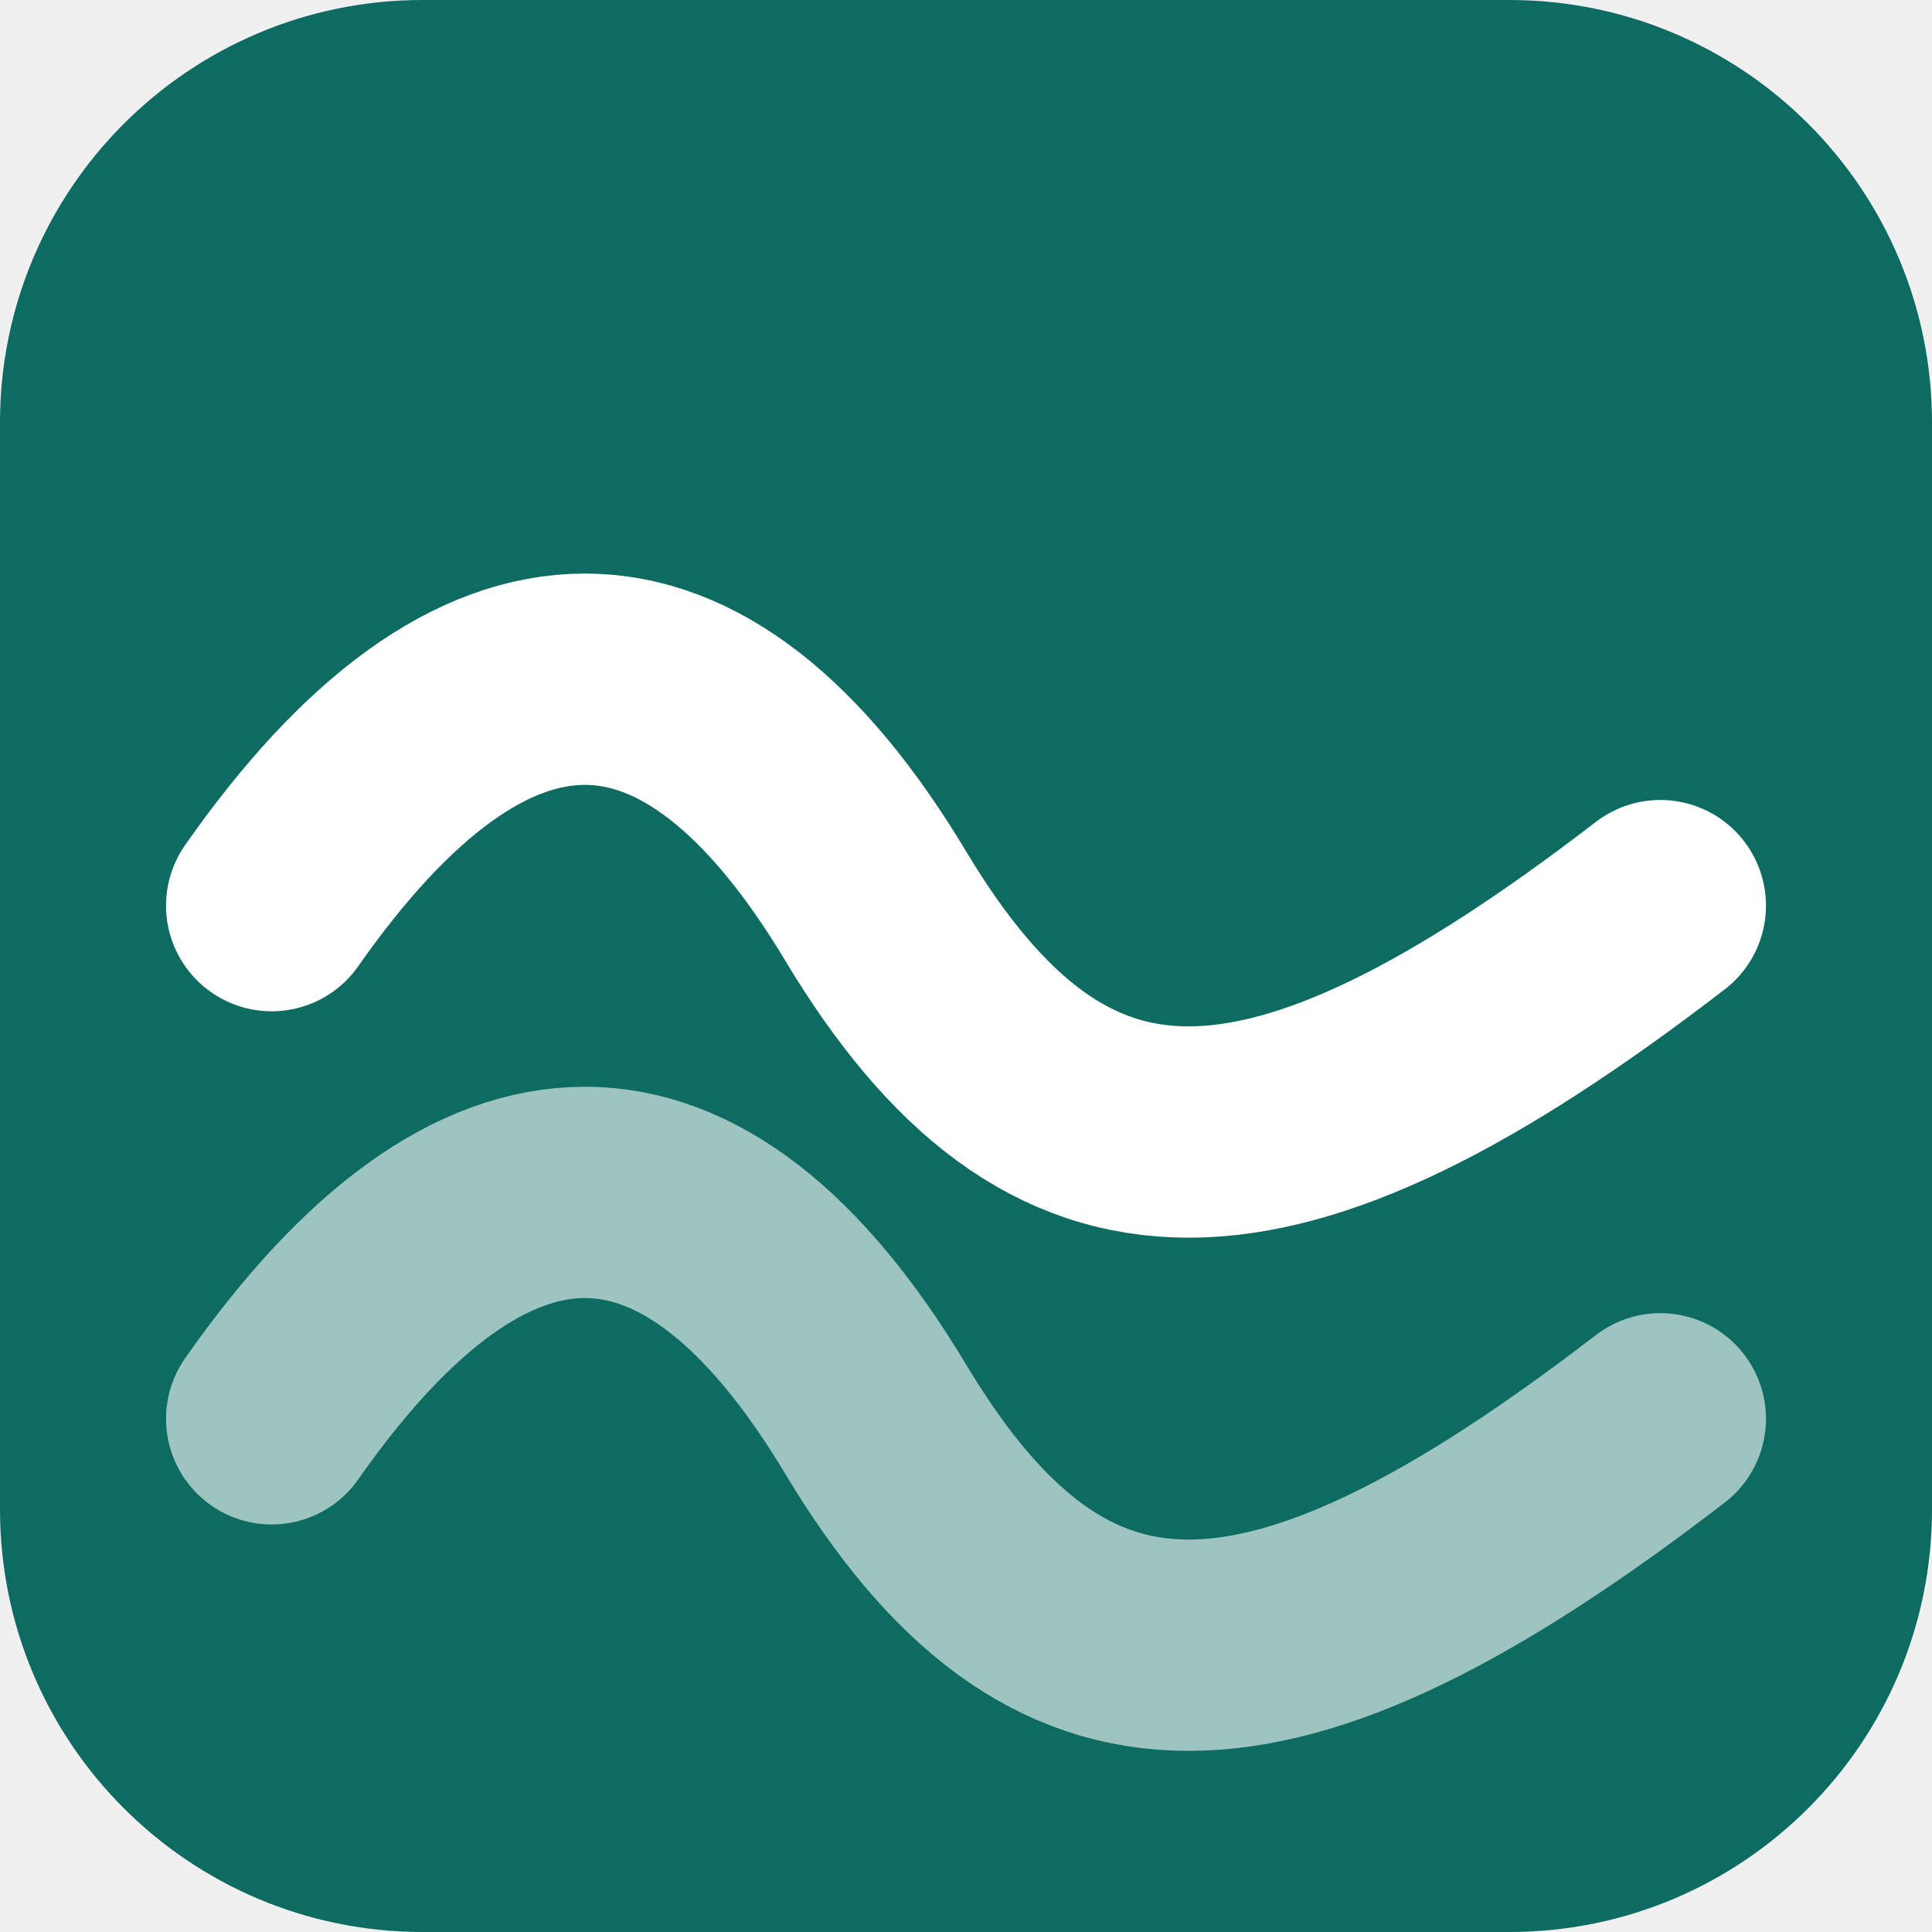
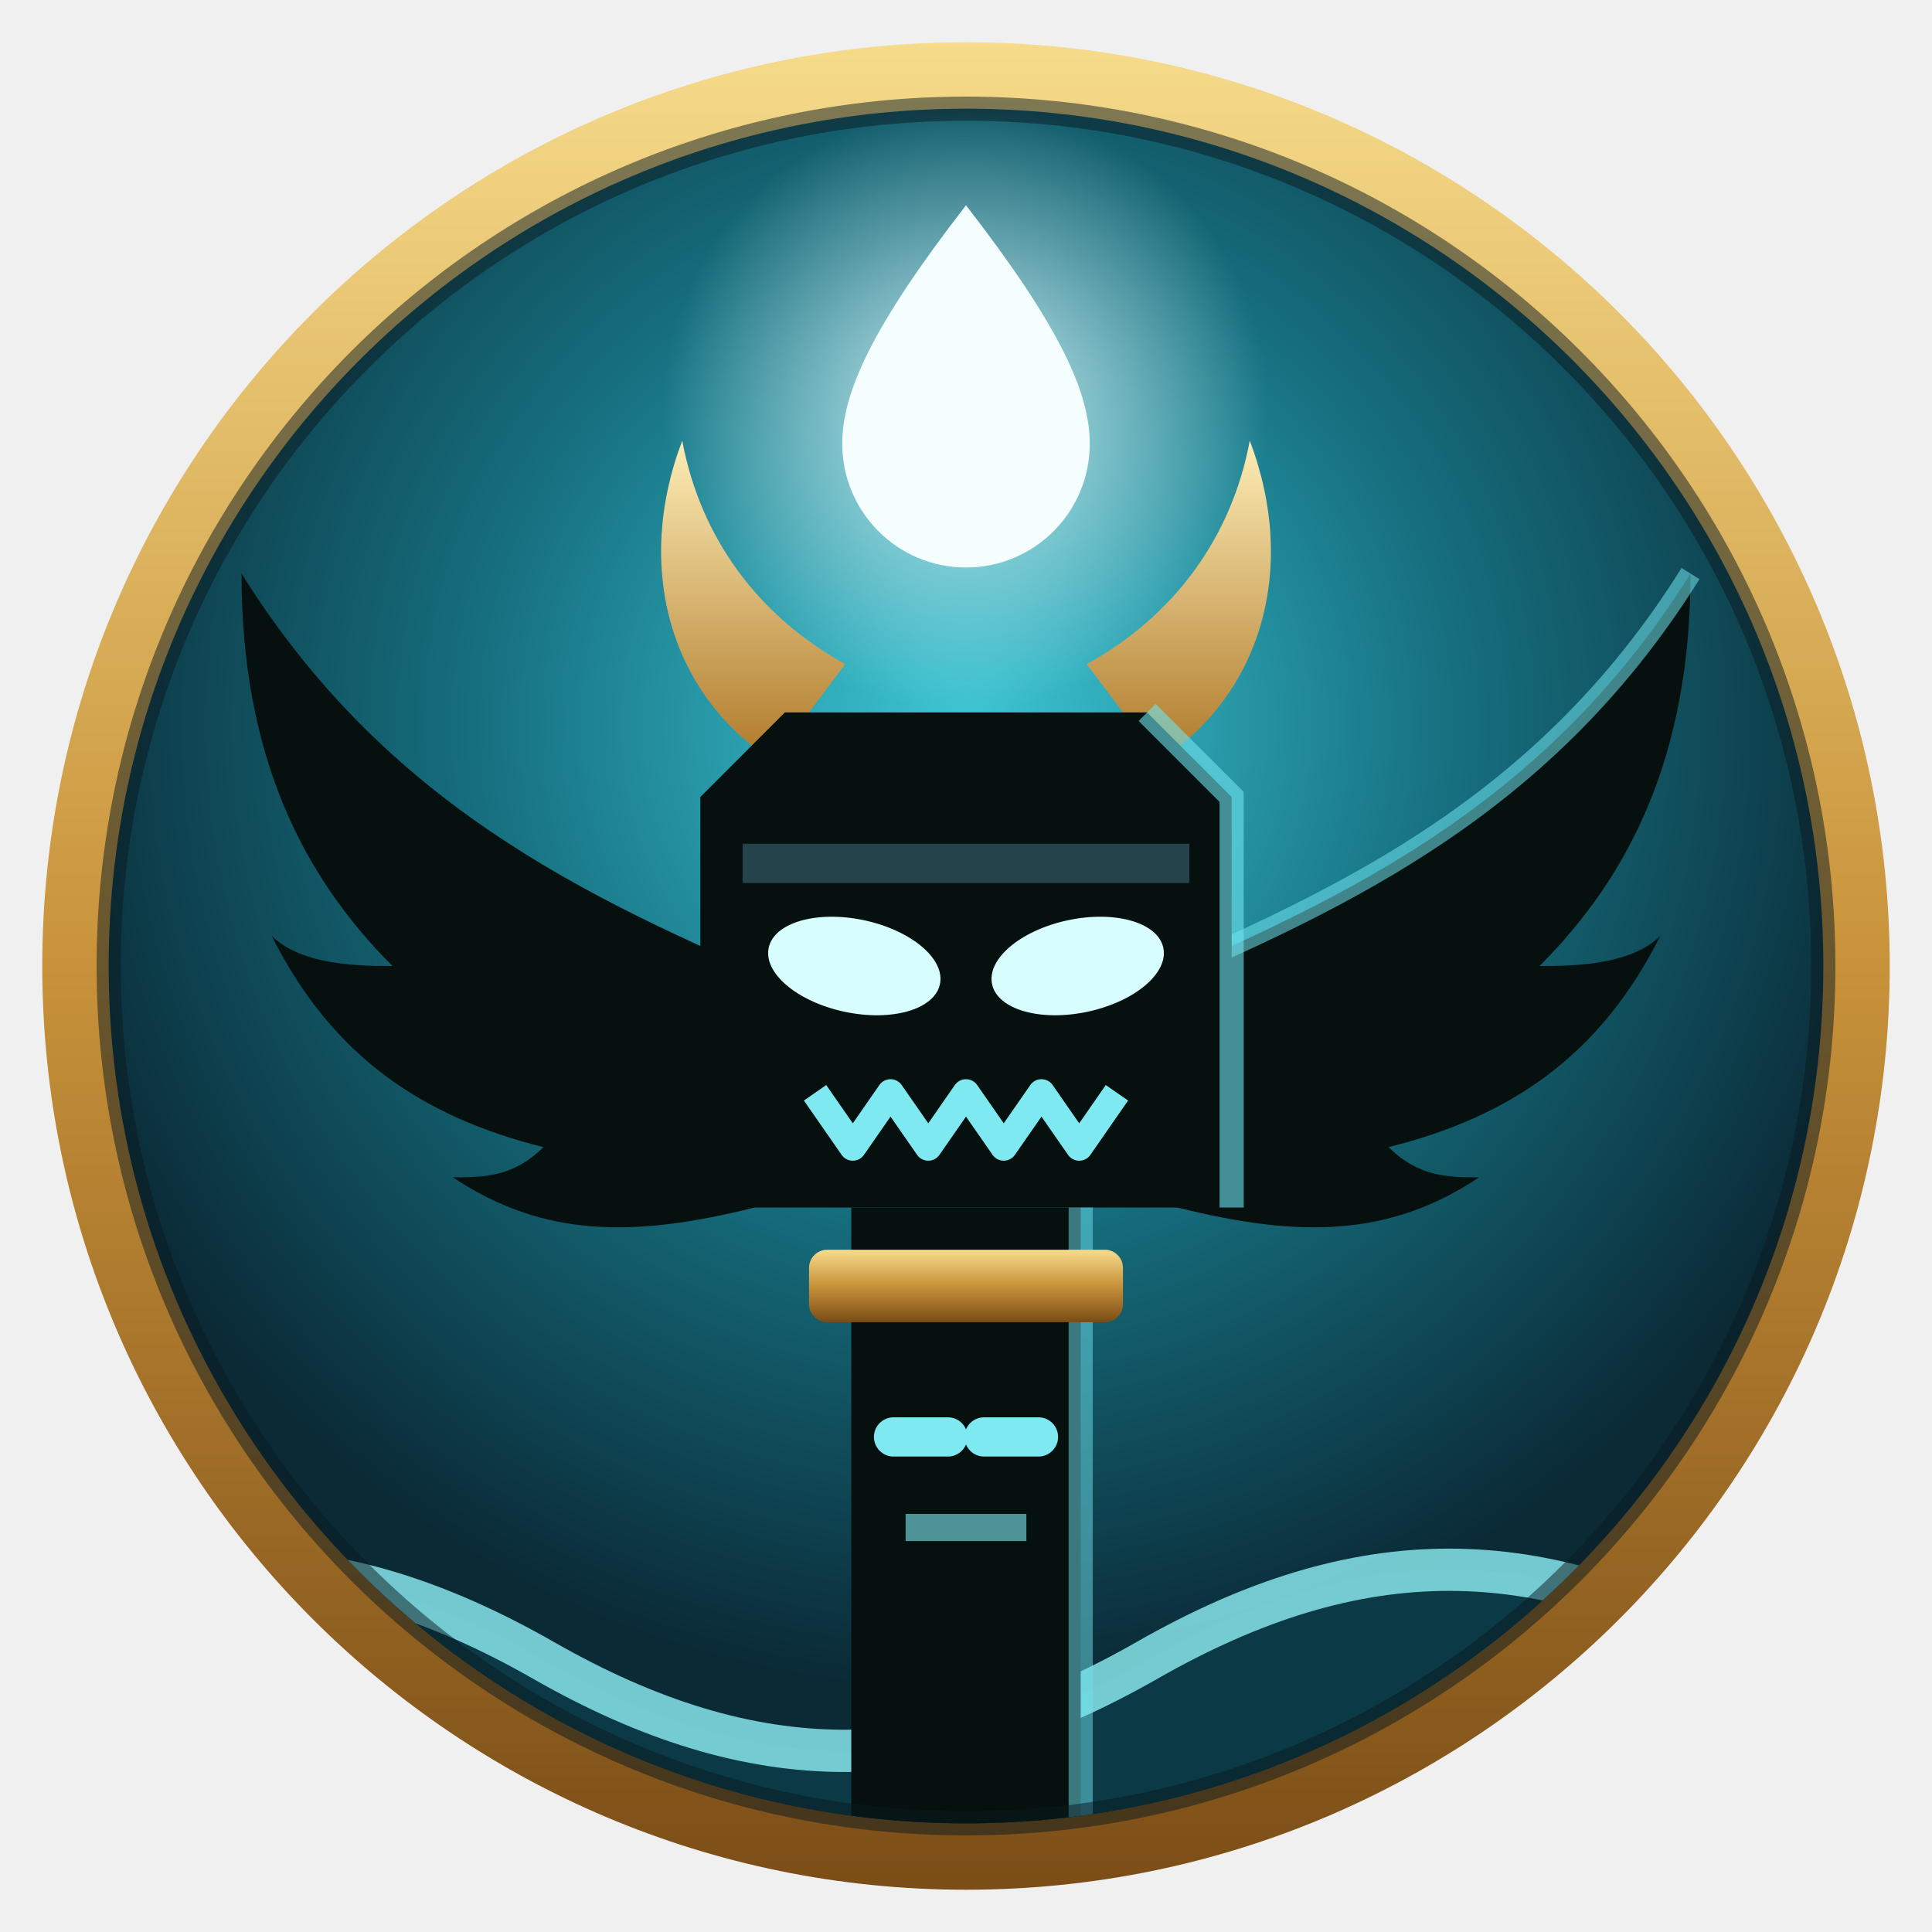
<svg xmlns="http://www.w3.org/2000/svg" viewBox="0 0 64 64">
-   <rect width="64" height="64" rx="14" fill="#0d6b62" />
-   <path d="M9 30c7-10 14-10 20 0s13 10 26 0" fill="none" stroke="#fff" stroke-width="7" stroke-linecap="round" stroke-linejoin="round" />
-   <path d="M9 47c7-10 14-10 20 0s13 10 26 0" fill="none" stroke="#fff" stroke-opacity=".6" stroke-width="7" stroke-linecap="round" stroke-linejoin="round" />
+   <defs>
+     <radialGradient id="bg" cx="32" cy="24" r="32" gradientUnits="userSpaceOnUse">
+       <stop offset="0" stop-color="#3cc6d4" />
+       <stop offset=".5" stop-color="#167080" />
+       <stop offset="1" stop-color="#0a2a36" />
+     </radialGradient>
+     <linearGradient id="rim" x1="0" y1="0" x2="0" y2="1">
+       <stop offset="0" stop-color="#f6dc8c" />
+       <stop offset=".5" stop-color="#c8923a" />
+       <stop offset="1" stop-color="#7a4c16" />
+     </linearGradient>
+     <linearGradient id="horn" x1="0" y1="0" x2="0" y2="1">
+       <stop offset="0" stop-color="#fdedb6" />
+       <stop offset="1" stop-color="#b07a2a" />
+     </linearGradient>
+     <radialGradient id="glow" cx="32" cy="13.5" r="10" gradientUnits="userSpaceOnUse">
+       <stop offset="0" stop-color="#effeff" />
+       <stop offset="1" stop-color="#effeff" stop-opacity="0" />
+     </radialGradient>
+     <clipPath id="c">
+       <circle cx="32" cy="32" r="28.4" />
+     </clipPath>
+   </defs>
+   <circle cx="32" cy="32" r="30.6" fill="url(#rim)" />
+   <circle cx="32" cy="32" r="28.4" fill="url(#bg)" />
+   <g clip-path="url(#c)">
+     <path d="M-2 55c7-4 13-4 20 0s13 4 20 0 13-4 20 0 9 4 12 2V66H-2Z" fill="#0b3a46" />
+     <path d="M-2 55c7-4 13-4 20 0s13 4 20 0 13-4 20 0 9 4 12 2" fill="none" stroke="#8ff0f5" stroke-width="1.4" stroke-opacity=".8" />
+     <circle cx="32" cy="13.5" r="10" fill="url(#glow)" opacity=".8" />
+     <path d="M27 33C20 30 13 27 8 19c0 6 2 10 5 13-1 0-3 0-4-1 2 4 5 6 9 7-1 1-2 1-3 1 3 2 6 2 10 1Z" fill="#06110f" />
+     <path d="M37 33c7-3 14-6 19-14 0 6-2 10-5 13 1 0 3 0 4-1-2 4-5 6-9 7 1 1 2 1 3 1-3 2-6 2-10 1Z" fill="#06110f" />
+     <path d="M37 33c7-3 14-6 19-14" fill="none" stroke="#6fe3ee" stroke-opacity=".55" stroke-width=".7" />
+     <path d="M25.6 25.2c-3.4-2.2-4.6-6.4-3-10.6.6 3.2 2.5 5.8 5.4 7.4Z" fill="url(#horn)" />
+     <path d="M38.4 25.2c3.4-2.2 4.6-6.4 3-10.6-.6 3.2-2.5 5.8-5.4 7.4Z" fill="url(#horn)" />
+     <path d="M23.2 40V26.4L26 23.6h12l2.8 2.8V40Z" fill="#06110f" />
+     <path d="M38 23.6l2.8 2.8V40" fill="none" stroke="#6fe3ee" stroke-opacity=".6" stroke-width=".8" />
+     <path d="M24.6 28.6h14.8" stroke="#24434b" stroke-width="1.3" />
+     <ellipse cx="28.3" cy="32" rx="2.9" ry="1.55" fill="#d8fdff" transform="rotate(12 28.3 32)" />
+     <ellipse cx="35.7" cy="32" rx="2.9" ry="1.55" fill="#d8fdff" transform="rotate(-12 35.7 32)" />
+     <path d="M27 36.2l1.25 1.8 1.25-1.8 1.25 1.8 1.25-1.8 1.25 1.8 1.25-1.8 1.25 1.8 1.25-1.8" fill="none" stroke="#7fe9f2" stroke-width=".9" stroke-linejoin="round" />
+     <rect x="28.2" y="40" width="7.6" height="22" fill="#06110f" />
+     <path d="M35.8 40v22" stroke="#6fe3ee" stroke-opacity=".5" stroke-width=".8" />
+     <rect x="26.8" y="41.4" width="10.4" height="2.4" rx=".6" fill="url(#rim)" />
+     <path d="M29.6 47.6h1.8M32.6 47.6h1.8" stroke="#7fe9f2" stroke-width="1.3" stroke-linecap="round" />
+     <path d="M30 50.6h4" stroke="#7fe9f2" stroke-opacity=".6" stroke-width=".9" />
+     <path d="M32 6.8c3.1 4 4.1 6.2 4.1 7.9a4.1 4.1 0 0 1-8.2 0c0-1.7 1-3.9 4.1-7.9Z" fill="#f4feff" />
+   </g>
+   <circle cx="32" cy="32" r="28.4" fill="none" stroke="#0a1a20" stroke-opacity=".5" stroke-width=".8" />
</svg>
